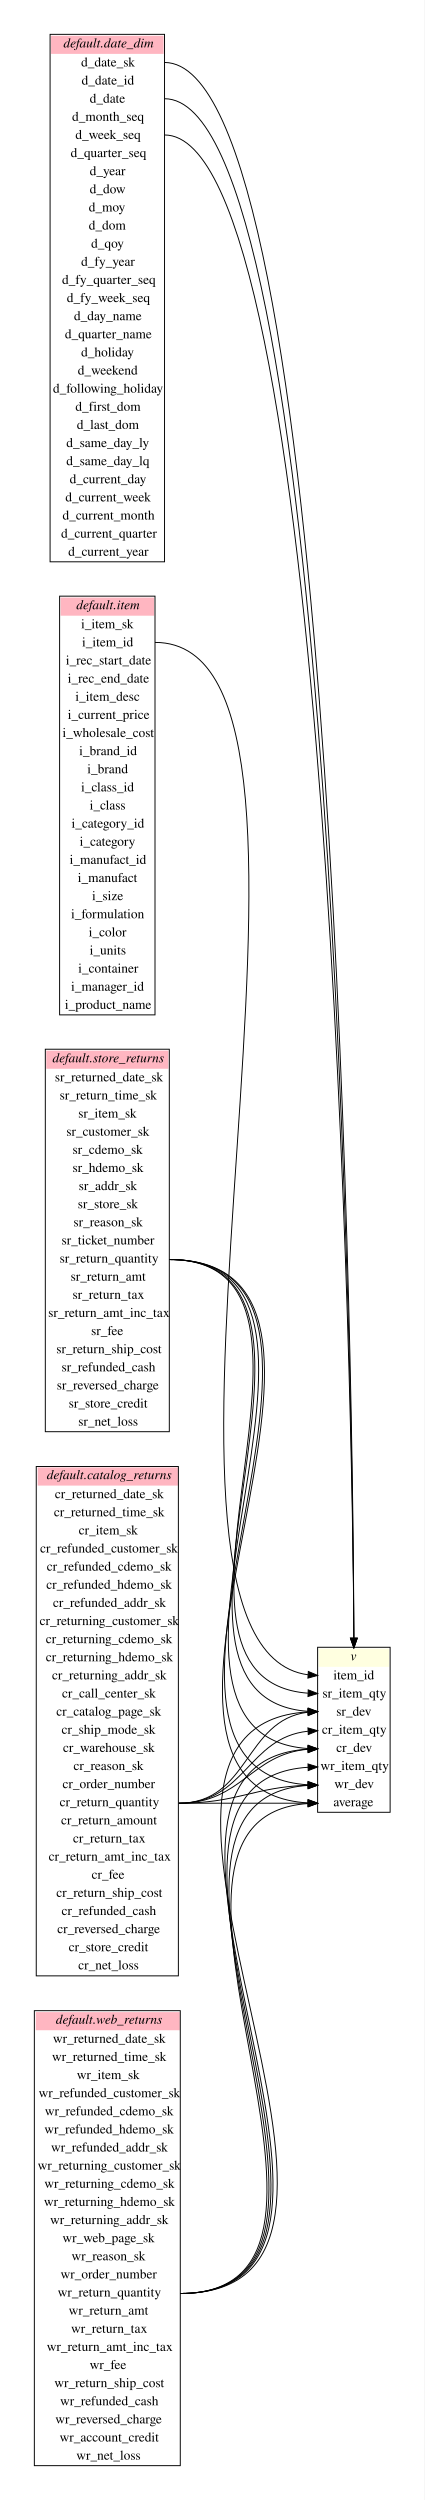
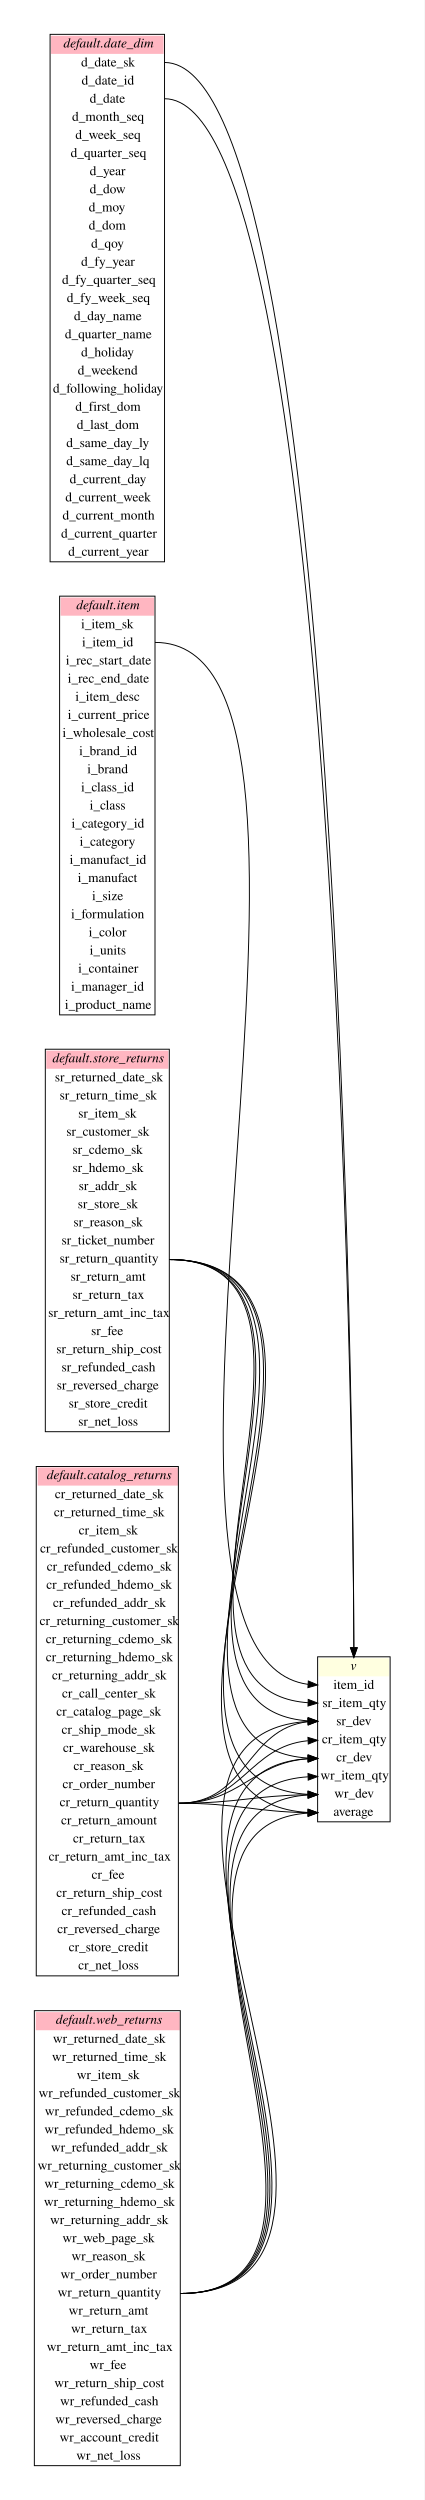
<svg xmlns="http://www.w3.org/2000/svg" width="445pt" height="2621pt" viewBox="0.00 0.00 445.00 2621.00">
  <g id="graph0" class="graph" transform="scale(1 1) rotate(0) translate(36 2585)">
    <polygon fill="white" stroke="transparent" points="-36,36 -36,-2585 409,-2585 409,36 -36,36" />
    <g id="node1" class="node">
      <polygon fill="lightpink" stroke="transparent" points="3.5,-1027.5 3.5,-1046.5 150.5,-1046.5 150.5,-1027.5 3.5,-1027.5" />
      <text text-anchor="start" x="13" y="-1034.3" font-family="Times,serif" font-style="italic" font-size="14.00">default.catalog_returns</text>
      <text text-anchor="start" x="21.5" y="-1014.3" font-family="Times,serif" font-size="14.00">cr_returned_date_sk</text>
      <text text-anchor="start" x="20.5" y="-995.3" font-family="Times,serif" font-size="14.00">cr_returned_time_sk</text>
      <text text-anchor="start" x="46.5" y="-976.3" font-family="Times,serif" font-size="14.00">cr_item_sk</text>
      <text text-anchor="start" x="6" y="-957.3" font-family="Times,serif" font-size="14.00">cr_refunded_customer_sk</text>
      <text text-anchor="start" x="13" y="-938.3" font-family="Times,serif" font-size="14.00">cr_refunded_cdemo_sk</text>
      <text text-anchor="start" x="12.5" y="-919.3" font-family="Times,serif" font-size="14.00">cr_refunded_hdemo_sk</text>
      <text text-anchor="start" x="19.5" y="-900.3" font-family="Times,serif" font-size="14.00">cr_refunded_addr_sk</text>
      <text text-anchor="start" x="5.5" y="-881.3" font-family="Times,serif" font-size="14.00">cr_returning_customer_sk</text>
      <text text-anchor="start" x="12" y="-862.3" font-family="Times,serif" font-size="14.00">cr_returning_cdemo_sk</text>
      <text text-anchor="start" x="12" y="-843.3" font-family="Times,serif" font-size="14.00">cr_returning_hdemo_sk</text>
      <text text-anchor="start" x="18.5" y="-824.3" font-family="Times,serif" font-size="14.00">cr_returning_addr_sk</text>
      <text text-anchor="start" x="29" y="-805.3" font-family="Times,serif" font-size="14.00">cr_call_center_sk</text>
      <text text-anchor="start" x="23" y="-786.3" font-family="Times,serif" font-size="14.00">cr_catalog_page_sk</text>
      <text text-anchor="start" x="28.5" y="-767.3" font-family="Times,serif" font-size="14.00">cr_ship_mode_sk</text>
      <text text-anchor="start" x="30" y="-748.3" font-family="Times,serif" font-size="14.00">cr_warehouse_sk</text>
      <text text-anchor="start" x="41" y="-729.3" font-family="Times,serif" font-size="14.00">cr_reason_sk</text>
      <text text-anchor="start" x="29.5" y="-710.3" font-family="Times,serif" font-size="14.00">cr_order_number</text>
      <text text-anchor="start" x="26.5" y="-691.3" font-family="Times,serif" font-size="14.00">cr_return_quantity</text>
      <text text-anchor="start" x="28" y="-672.3" font-family="Times,serif" font-size="14.00">cr_return_amount</text>
      <text text-anchor="start" x="40.5" y="-653.3" font-family="Times,serif" font-size="14.00">cr_return_tax</text>
      <text text-anchor="start" x="15" y="-634.3" font-family="Times,serif" font-size="14.00">cr_return_amt_inc_tax</text>
      <text text-anchor="start" x="60" y="-615.3" font-family="Times,serif" font-size="14.00">cr_fee</text>
      <text text-anchor="start" x="23" y="-596.3" font-family="Times,serif" font-size="14.00">cr_return_ship_cost</text>
      <text text-anchor="start" x="28.5" y="-577.3" font-family="Times,serif" font-size="14.00">cr_refunded_cash</text>
      <text text-anchor="start" x="24" y="-558.3" font-family="Times,serif" font-size="14.00">cr_reversed_charge</text>
      <text text-anchor="start" x="36" y="-539.3" font-family="Times,serif" font-size="14.00">cr_store_credit</text>
      <text text-anchor="start" x="46" y="-520.3" font-family="Times,serif" font-size="14.00">cr_net_loss</text>
      <polygon fill="none" stroke="black" points="2,-513.5 2,-1047.5 151,-1047.5 151,-513.5 2,-513.5" />
    </g>
    <g id="node6" class="node">
-       <polygon fill="lightyellow" stroke="transparent" points="298,-837.5 298,-856.5 372,-856.5 372,-837.5 298,-837.5" />
-       <text text-anchor="start" x="331.5" y="-844.3" font-family="Times,serif" font-style="italic" font-size="14.00">v</text>
-       <text text-anchor="start" x="313.5" y="-824.3" font-family="Times,serif" font-size="14.00">item_id</text>
-       <text text-anchor="start" x="302" y="-805.3" font-family="Times,serif" font-size="14.00">sr_item_qty</text>
-       <text text-anchor="start" x="316.5" y="-786.3" font-family="Times,serif" font-size="14.00">sr_dev</text>
-       <text text-anchor="start" x="301.5" y="-767.3" font-family="Times,serif" font-size="14.00">cr_item_qty</text>
-       <text text-anchor="start" x="316.5" y="-748.3" font-family="Times,serif" font-size="14.00">cr_dev</text>
-       <text text-anchor="start" x="300" y="-729.3" font-family="Times,serif" font-size="14.00">wr_item_qty</text>
-       <text text-anchor="start" x="314.5" y="-710.3" font-family="Times,serif" font-size="14.00">wr_dev</text>
-       <text text-anchor="start" x="313.5" y="-691.3" font-family="Times,serif" font-size="14.00">average</text>
-       <polygon fill="none" stroke="black" points="297,-685 297,-858 373,-858 373,-685 297,-685" />
+       <polygon fill="lightyellow" stroke="transparent" points="298,-827.5 298,-846.5 372,-846.5 372,-827.5 298,-827.5" />
+       <text text-anchor="start" x="331.5" y="-834.3" font-family="Times,serif" font-style="italic" font-size="14.00">v</text>
+       <text text-anchor="start" x="313.5" y="-814.3" font-family="Times,serif" font-size="14.00">item_id</text>
+       <text text-anchor="start" x="302" y="-795.3" font-family="Times,serif" font-size="14.00">sr_item_qty</text>
+       <text text-anchor="start" x="316.5" y="-776.3" font-family="Times,serif" font-size="14.00">sr_dev</text>
+       <text text-anchor="start" x="301.5" y="-757.3" font-family="Times,serif" font-size="14.00">cr_item_qty</text>
+       <text text-anchor="start" x="316.5" y="-738.3" font-family="Times,serif" font-size="14.00">cr_dev</text>
+       <text text-anchor="start" x="300" y="-719.3" font-family="Times,serif" font-size="14.00">wr_item_qty</text>
+       <text text-anchor="start" x="314.5" y="-700.3" font-family="Times,serif" font-size="14.00">wr_dev</text>
+       <text text-anchor="start" x="313.5" y="-681.3" font-family="Times,serif" font-size="14.00">average</text>
+       <polygon fill="none" stroke="black" points="297,-675 297,-848 373,-848 373,-675 297,-675" />
    </g>
    <g id="edge1" class="edge">
-       <path fill="none" stroke="black" d="M151.5,-694.5C225.34,-694.5 220.22,-781.71 286.66,-789.89" />
-       <polygon fill="black" stroke="black" points="286.81,-793.4 297,-790.5 287.22,-786.41 286.81,-793.4" />
+       <path fill="none" stroke="black" d="M151.5,-694.5C223.1,-694.5 222.15,-772.63 286.95,-779.95" />
+       <polygon fill="black" stroke="black" points="286.82,-783.45 297,-780.5 287.21,-776.46 286.82,-783.45" />
    </g>
    <g id="edge2" class="edge">
-       <path fill="none" stroke="black" d="M151.5,-694.5C220.89,-694.5 223.91,-763.26 286.82,-769.97" />
-       <polygon fill="black" stroke="black" points="286.83,-773.48 297,-770.5 287.19,-766.49 286.83,-773.48" />
+       <path fill="none" stroke="black" d="M151.5,-694.5C218.9,-694.5 225.46,-753.97 286.69,-760.01" />
+       <polygon fill="black" stroke="black" points="286.84,-763.52 297,-760.5 287.18,-756.53 286.84,-763.52" />
    </g>
    <g id="edge3" class="edge">
-       <path fill="none" stroke="black" d="M151.5,-694.5C217.42,-694.5 226.72,-745.86 286.89,-751.07" />
-       <polygon fill="black" stroke="black" points="286.86,-754.58 297,-751.5 287.16,-747.58 286.86,-754.58" />
+       <path fill="none" stroke="black" d="M151.5,-694.5C215.87,-694.5 227.87,-736.67 286.72,-741.12" />
+       <polygon fill="black" stroke="black" points="286.88,-744.63 297,-741.5 287.14,-737.63 286.88,-744.63" />
    </g>
    <g id="edge4" class="edge">
-       <path fill="none" stroke="black" d="M151.5,-694.5C213.15,-694.5 229.99,-711.48 286.73,-713.34" />
-       <polygon fill="black" stroke="black" points="286.95,-716.84 297,-713.5 287.06,-709.84 286.95,-716.84" />
+       <path fill="none" stroke="black" d="M151.5,-694.5C212.75,-694.5 230.32,-702.54 286.79,-703.42" />
+       <polygon fill="black" stroke="black" points="286.97,-706.92 297,-703.5 287.03,-699.92 286.97,-706.92" />
    </g>
    <g id="edge5" class="edge">
-       <path fill="none" stroke="black" d="M151.5,-694.5C212.63,-694.5 230.42,-694.5 286.81,-694.5" />
-       <polygon fill="black" stroke="black" points="287,-698 297,-694.5 287,-691 287,-698" />
+       <path fill="none" stroke="black" d="M151.5,-694.5C212.77,-694.5 230.3,-685.56 286.79,-684.59" />
+       <polygon fill="black" stroke="black" points="287.03,-688.08 297,-684.5 286.97,-681.08 287.03,-688.08" />
    </g>
    <g id="node2" class="node">
      <polygon fill="lightpink" stroke="transparent" points="17.5,-2528.5 17.5,-2547.5 135.5,-2547.5 135.5,-2528.5 17.5,-2528.5" />
      <text text-anchor="start" x="30.5" y="-2535.3" font-family="Times,serif" font-style="italic" font-size="14.00">default.date_dim</text>
      <text text-anchor="start" x="49" y="-2515.3" font-family="Times,serif" font-size="14.00">d_date_sk</text>
      <text text-anchor="start" x="49.5" y="-2496.3" font-family="Times,serif" font-size="14.00">d_date_id</text>
      <text text-anchor="start" x="58" y="-2477.3" font-family="Times,serif" font-size="14.00">d_date</text>
      <text text-anchor="start" x="39.5" y="-2458.3" font-family="Times,serif" font-size="14.00">d_month_seq</text>
      <text text-anchor="start" x="43" y="-2439.3" font-family="Times,serif" font-size="14.00">d_week_seq</text>
      <text text-anchor="start" x="38" y="-2420.3" font-family="Times,serif" font-size="14.00">d_quarter_seq</text>
      <text text-anchor="start" x="58" y="-2401.3" font-family="Times,serif" font-size="14.00">d_year</text>
      <text text-anchor="start" x="58" y="-2382.3" font-family="Times,serif" font-size="14.00">d_dow</text>
      <text text-anchor="start" x="57" y="-2363.3" font-family="Times,serif" font-size="14.00">d_moy</text>
      <text text-anchor="start" x="57" y="-2344.3" font-family="Times,serif" font-size="14.00">d_dom</text>
      <text text-anchor="start" x="59.5" y="-2325.3" font-family="Times,serif" font-size="14.00">d_qoy</text>
      <text text-anchor="start" x="49" y="-2306.3" font-family="Times,serif" font-size="14.00">d_fy_year</text>
      <text text-anchor="start" x="29" y="-2287.3" font-family="Times,serif" font-size="14.00">d_fy_quarter_seq</text>
      <text text-anchor="start" x="34" y="-2268.3" font-family="Times,serif" font-size="14.00">d_fy_week_seq</text>
      <text text-anchor="start" x="41.5" y="-2249.3" font-family="Times,serif" font-size="14.00">d_day_name</text>
      <text text-anchor="start" x="32" y="-2230.3" font-family="Times,serif" font-size="14.00">d_quarter_name</text>
      <text text-anchor="start" x="49" y="-2211.3" font-family="Times,serif" font-size="14.00">d_holiday</text>
      <text text-anchor="start" x="45.5" y="-2192.3" font-family="Times,serif" font-size="14.00">d_weekend</text>
      <text text-anchor="start" x="19.5" y="-2173.3" font-family="Times,serif" font-size="14.00">d_following_holiday</text>
      <text text-anchor="start" x="43" y="-2154.3" font-family="Times,serif" font-size="14.00">d_first_dom</text>
      <text text-anchor="start" x="44.5" y="-2135.3" font-family="Times,serif" font-size="14.00">d_last_dom</text>
      <text text-anchor="start" x="33.5" y="-2116.3" font-family="Times,serif" font-size="14.00">d_same_day_ly</text>
      <text text-anchor="start" x="33.5" y="-2097.3" font-family="Times,serif" font-size="14.00">d_same_day_lq</text>
      <text text-anchor="start" x="37" y="-2078.3" font-family="Times,serif" font-size="14.00">d_current_day</text>
      <text text-anchor="start" x="32.5" y="-2059.3" font-family="Times,serif" font-size="14.00">d_current_week</text>
      <text text-anchor="start" x="29.5" y="-2040.3" font-family="Times,serif" font-size="14.00">d_current_month</text>
      <text text-anchor="start" x="28" y="-2021.3" font-family="Times,serif" font-size="14.00">d_current_quarter</text>
      <text text-anchor="start" x="35.5" y="-2002.3" font-family="Times,serif" font-size="14.00">d_current_year</text>
      <polygon fill="none" stroke="black" points="16.5,-1996 16.5,-2549 136.5,-2549 136.5,-1996 16.5,-1996" />
    </g>
    <g id="edge6" class="edge">
-       <path fill="none" stroke="black" d="M136.5,-2519.5C319.39,-2519.5 334.54,-1092.08 334.99,-867.82" />
-       <polygon fill="black" stroke="black" points="338.49,-867.5 335,-857.5 331.49,-867.5 338.49,-867.5" />
+       <path fill="none" stroke="black" d="M136.5,-2519.5C320.57,-2519.5 334.59,-1082.05 334.99,-857.54" />
+       <polygon fill="black" stroke="black" points="338.49,-857.5 335,-847.5 331.49,-857.5 338.49,-857.5" />
    </g>
    <g id="edge7" class="edge">
-       <path fill="none" stroke="black" d="M136.5,-2481.5C315.27,-2481.5 334.4,-1086.78 334.99,-867.58" />
-       <polygon fill="black" stroke="black" points="338.49,-867.51 335,-857.5 331.49,-867.49 338.49,-867.51" />
-     </g>
-     <g id="edge8" class="edge">
-       <path fill="none" stroke="black" d="M136.5,-2443.5C311.06,-2443.5 334.24,-1082.82 334.98,-867.67" />
-       <polygon fill="black" stroke="black" points="338.48,-867.51 335,-857.5 331.48,-867.49 338.48,-867.51" />
+       <path fill="none" stroke="black" d="M136.5,-2481.5C316.35,-2481.5 334.44,-1078.17 334.99,-857.64" />
+       <polygon fill="black" stroke="black" points="338.49,-857.5 335,-847.5 331.49,-857.5 338.49,-857.5" />
    </g>
    <g id="node3" class="node">
      <polygon fill="lightpink" stroke="transparent" points="27.5,-1939.5 27.5,-1958.5 125.5,-1958.5 125.5,-1939.5 27.5,-1939.5" />
      <text text-anchor="start" x="44" y="-1946.3" font-family="Times,serif" font-style="italic" font-size="14.00">default.item</text>
      <text text-anchor="start" x="49" y="-1926.3" font-family="Times,serif" font-size="14.00">i_item_sk</text>
      <text text-anchor="start" x="50" y="-1907.3" font-family="Times,serif" font-size="14.00">i_item_id</text>
      <text text-anchor="start" x="33" y="-1888.3" font-family="Times,serif" font-size="14.00">i_rec_start_date</text>
      <text text-anchor="start" x="35" y="-1869.3" font-family="Times,serif" font-size="14.00">i_rec_end_date</text>
      <text text-anchor="start" x="43" y="-1850.3" font-family="Times,serif" font-size="14.00">i_item_desc</text>
      <text text-anchor="start" x="35" y="-1831.3" font-family="Times,serif" font-size="14.00">i_current_price</text>
      <text text-anchor="start" x="29.5" y="-1812.3" font-family="Times,serif" font-size="14.00">i_wholesale_cost</text>
      <text text-anchor="start" x="47" y="-1793.3" font-family="Times,serif" font-size="14.00">i_brand_id</text>
      <text text-anchor="start" x="55.5" y="-1774.3" font-family="Times,serif" font-size="14.00">i_brand</text>
      <text text-anchor="start" x="49" y="-1755.3" font-family="Times,serif" font-size="14.00">i_class_id</text>
      <text text-anchor="start" x="58" y="-1736.3" font-family="Times,serif" font-size="14.00">i_class</text>
      <text text-anchor="start" x="39" y="-1717.3" font-family="Times,serif" font-size="14.00">i_category_id</text>
      <text text-anchor="start" x="47.5" y="-1698.3" font-family="Times,serif" font-size="14.00">i_category</text>
      <text text-anchor="start" x="37" y="-1679.3" font-family="Times,serif" font-size="14.00">i_manufact_id</text>
      <text text-anchor="start" x="45.5" y="-1660.3" font-family="Times,serif" font-size="14.00">i_manufact</text>
      <text text-anchor="start" x="60.5" y="-1641.3" font-family="Times,serif" font-size="14.00">i_size</text>
      <text text-anchor="start" x="38.5" y="-1622.3" font-family="Times,serif" font-size="14.00">i_formulation</text>
      <text text-anchor="start" x="57" y="-1603.3" font-family="Times,serif" font-size="14.00">i_color</text>
      <text text-anchor="start" x="58" y="-1584.3" font-family="Times,serif" font-size="14.00">i_units</text>
      <text text-anchor="start" x="46" y="-1565.3" font-family="Times,serif" font-size="14.00">i_container</text>
      <text text-anchor="start" x="38.5" y="-1546.3" font-family="Times,serif" font-size="14.00">i_manager_id</text>
      <text text-anchor="start" x="32" y="-1527.3" font-family="Times,serif" font-size="14.00">i_product_name</text>
      <polygon fill="none" stroke="black" points="26.5,-1521 26.5,-1960 126.5,-1960 126.5,-1521 26.5,-1521" />
    </g>
-     <g id="edge9" class="edge">
-       <path fill="none" stroke="black" d="M126.5,-1911.5C366.68,-1911.5 62.23,-858.95 286.98,-829.15" />
-       <polygon fill="black" stroke="black" points="287.25,-832.64 297,-828.5 286.8,-825.65 287.25,-832.64" />
+     <g id="edge8" class="edge">
+       <path fill="none" stroke="black" d="M126.5,-1911.5C368.85,-1911.5 60.16,-849.23 286.9,-819.15" />
+       <polygon fill="black" stroke="black" points="287.25,-822.64 297,-818.5 286.8,-815.65 287.25,-822.64" />
    </g>
    <g id="node4" class="node">
      <polygon fill="lightpink" stroke="transparent" points="12.5,-1464.5 12.5,-1483.5 140.5,-1483.5 140.5,-1464.5 12.5,-1464.5" />
      <text text-anchor="start" x="19" y="-1471.3" font-family="Times,serif" font-style="italic" font-size="14.00">default.store_returns</text>
      <text text-anchor="start" x="21.5" y="-1451.3" font-family="Times,serif" font-size="14.00">sr_returned_date_sk</text>
      <text text-anchor="start" x="26.5" y="-1432.3" font-family="Times,serif" font-size="14.00">sr_return_time_sk</text>
      <text text-anchor="start" x="46" y="-1413.3" font-family="Times,serif" font-size="14.00">sr_item_sk</text>
      <text text-anchor="start" x="33.5" y="-1394.3" font-family="Times,serif" font-size="14.00">sr_customer_sk</text>
      <text text-anchor="start" x="40" y="-1375.3" font-family="Times,serif" font-size="14.00">sr_cdemo_sk</text>
      <text text-anchor="start" x="40" y="-1356.3" font-family="Times,serif" font-size="14.00">sr_hdemo_sk</text>
      <text text-anchor="start" x="46.5" y="-1337.3" font-family="Times,serif" font-size="14.00">sr_addr_sk</text>
      <text text-anchor="start" x="45.5" y="-1318.3" font-family="Times,serif" font-size="14.00">sr_store_sk</text>
      <text text-anchor="start" x="41" y="-1299.3" font-family="Times,serif" font-size="14.00">sr_reason_sk</text>
      <text text-anchor="start" x="28.5" y="-1280.3" font-family="Times,serif" font-size="14.00">sr_ticket_number</text>
      <text text-anchor="start" x="26.5" y="-1261.3" font-family="Times,serif" font-size="14.00">sr_return_quantity</text>
      <text text-anchor="start" x="38" y="-1242.3" font-family="Times,serif" font-size="14.00">sr_return_amt</text>
      <text text-anchor="start" x="40" y="-1223.3" font-family="Times,serif" font-size="14.00">sr_return_tax</text>
      <text text-anchor="start" x="14.5" y="-1204.3" font-family="Times,serif" font-size="14.00">sr_return_amt_inc_tax</text>
      <text text-anchor="start" x="59.5" y="-1185.3" font-family="Times,serif" font-size="14.00">sr_fee</text>
      <text text-anchor="start" x="23" y="-1166.3" font-family="Times,serif" font-size="14.00">sr_return_ship_cost</text>
      <text text-anchor="start" x="28.5" y="-1147.3" font-family="Times,serif" font-size="14.00">sr_refunded_cash</text>
      <text text-anchor="start" x="23.5" y="-1128.3" font-family="Times,serif" font-size="14.00">sr_reversed_charge</text>
      <text text-anchor="start" x="36" y="-1109.3" font-family="Times,serif" font-size="14.00">sr_store_credit</text>
      <text text-anchor="start" x="46" y="-1090.3" font-family="Times,serif" font-size="14.00">sr_net_loss</text>
      <polygon fill="none" stroke="black" points="11.5,-1084 11.5,-1485 141.5,-1485 141.5,-1084 11.5,-1084" />
    </g>
+     <g id="edge9" class="edge">
+       <path fill="none" stroke="black" d="M141.5,-1264.5C355.9,-1264.5 87.99,-814.36 286.85,-799.86" />
+       <polygon fill="black" stroke="black" points="287.13,-803.35 297,-799.5 286.88,-796.36 287.13,-803.35" />
+     </g>
    <g id="edge10" class="edge">
-       <path fill="none" stroke="black" d="M141.5,-1264.5C351.66,-1264.5 92.19,-824.48 286.75,-809.87" />
-       <polygon fill="black" stroke="black" points="287.13,-813.36 297,-809.5 286.88,-806.37 287.13,-813.36" />
+       <path fill="none" stroke="black" d="M141.5,-1264.5C363.91,-1264.5 80.19,-795.51 286.79,-780.85" />
+       <polygon fill="black" stroke="black" points="287.13,-784.34 297,-780.5 286.89,-777.35 287.13,-784.34" />
    </g>
    <g id="edge11" class="edge">
-       <path fill="none" stroke="black" d="M141.5,-1264.5C359.75,-1264.5 84.16,-805.2 286.98,-790.84" />
-       <polygon fill="black" stroke="black" points="287.13,-794.34 297,-790.5 286.89,-787.34 287.13,-794.34" />
+       <path fill="none" stroke="black" d="M141.5,-1264.5C380.45,-1264.5 64.03,-756.71 286.71,-741.83" />
+       <polygon fill="black" stroke="black" points="287.12,-745.32 297,-741.5 286.89,-738.33 287.12,-745.32" />
    </g>
    <g id="edge12" class="edge">
-       <path fill="none" stroke="black" d="M141.5,-1264.5C376.25,-1264.5 68.04,-766.42 286.89,-751.83" />
-       <polygon fill="black" stroke="black" points="287.12,-755.32 297,-751.5 286.89,-748.33 287.12,-755.32" />
+       <path fill="none" stroke="black" d="M141.5,-1264.5C396.7,-1264.5 48.05,-718.73 286.73,-703.81" />
+       <polygon fill="black" stroke="black" points="287.11,-707.3 297,-703.5 286.9,-700.31 287.11,-707.3" />
    </g>
    <g id="edge13" class="edge">
-       <path fill="none" stroke="black" d="M141.5,-1264.5C392.48,-1264.5 52.1,-728.46 286.9,-713.81" />
-       <polygon fill="black" stroke="black" points="287.11,-717.3 297,-713.5 286.9,-710.3 287.11,-717.3" />
-     </g>
-     <g id="edge14" class="edge">
-       <path fill="none" stroke="black" d="M141.5,-1264.5C400.63,-1264.5 44.05,-709.43 286.94,-694.79" />
-       <polygon fill="black" stroke="black" points="287.11,-698.29 297,-694.5 286.9,-691.29 287.11,-698.29" />
+       <path fill="none" stroke="black" d="M141.5,-1264.5C404.86,-1264.5 39.98,-699.69 286.78,-684.8" />
+       <polygon fill="black" stroke="black" points="287.11,-688.29 297,-684.5 286.9,-681.29 287.11,-688.29" />
    </g>
    <g id="node5" class="node">
      <polygon fill="lightpink" stroke="transparent" points="1.5,-456.5 1.5,-475.5 152.5,-475.5 152.5,-456.5 1.5,-456.5" />
      <text text-anchor="start" x="22.5" y="-463.3" font-family="Times,serif" font-style="italic" font-size="14.00">default.web_returns</text>
      <text text-anchor="start" x="19.5" y="-443.3" font-family="Times,serif" font-size="14.00">wr_returned_date_sk</text>
      <text text-anchor="start" x="18.5" y="-424.3" font-family="Times,serif" font-size="14.00">wr_returned_time_sk</text>
      <text text-anchor="start" x="44.5" y="-405.3" font-family="Times,serif" font-size="14.00">wr_item_sk</text>
      <text text-anchor="start" x="4.5" y="-386.3" font-family="Times,serif" font-size="14.00">wr_refunded_customer_sk</text>
      <text text-anchor="start" x="11" y="-367.3" font-family="Times,serif" font-size="14.00">wr_refunded_cdemo_sk</text>
      <text text-anchor="start" x="10.5" y="-348.3" font-family="Times,serif" font-size="14.00">wr_refunded_hdemo_sk</text>
      <text text-anchor="start" x="17.5" y="-329.3" font-family="Times,serif" font-size="14.00">wr_refunded_addr_sk</text>
      <text text-anchor="start" x="3.5" y="-310.3" font-family="Times,serif" font-size="14.00">wr_returning_customer_sk</text>
      <text text-anchor="start" x="10.5" y="-291.3" font-family="Times,serif" font-size="14.00">wr_returning_cdemo_sk</text>
      <text text-anchor="start" x="10" y="-272.3" font-family="Times,serif" font-size="14.00">wr_returning_hdemo_sk</text>
      <text text-anchor="start" x="16.5" y="-253.3" font-family="Times,serif" font-size="14.00">wr_returning_addr_sk</text>
      <text text-anchor="start" x="29.5" y="-234.3" font-family="Times,serif" font-size="14.00">wr_web_page_sk</text>
      <text text-anchor="start" x="39" y="-215.3" font-family="Times,serif" font-size="14.00">wr_reason_sk</text>
      <text text-anchor="start" x="27.5" y="-196.3" font-family="Times,serif" font-size="14.00">wr_order_number</text>
      <text text-anchor="start" x="24.5" y="-177.3" font-family="Times,serif" font-size="14.00">wr_return_quantity</text>
      <text text-anchor="start" x="36" y="-158.3" font-family="Times,serif" font-size="14.00">wr_return_amt</text>
      <text text-anchor="start" x="38.5" y="-139.3" font-family="Times,serif" font-size="14.00">wr_return_tax</text>
      <text text-anchor="start" x="13" y="-120.3" font-family="Times,serif" font-size="14.00">wr_return_amt_inc_tax</text>
      <text text-anchor="start" x="58" y="-101.3" font-family="Times,serif" font-size="14.00">wr_fee</text>
      <text text-anchor="start" x="21" y="-82.3" font-family="Times,serif" font-size="14.00">wr_return_ship_cost</text>
      <text text-anchor="start" x="27" y="-63.3" font-family="Times,serif" font-size="14.00">wr_refunded_cash</text>
      <text text-anchor="start" x="22" y="-44.3" font-family="Times,serif" font-size="14.00">wr_reversed_charge</text>
      <text text-anchor="start" x="26.5" y="-25.3" font-family="Times,serif" font-size="14.00">wr_account_credit</text>
      <text text-anchor="start" x="44" y="-6.3" font-family="Times,serif" font-size="14.00">wr_net_loss</text>
      <polygon fill="none" stroke="black" points="0,0 0,-477 153,-477 153,0 0,0" />
    </g>
+     <g id="edge14" class="edge">
+       <path fill="none" stroke="black" d="M153,-180.5C423.76,-180.5 32.92,-765.36 286.88,-780.21" />
+       <polygon fill="black" stroke="black" points="286.9,-783.71 297,-780.5 287.1,-776.72 286.9,-783.71" />
+     </g>
    <g id="edge15" class="edge">
-       <path fill="none" stroke="black" d="M153,-180.5C428.03,-180.5 28.82,-775.11 286.72,-790.21" />
-       <polygon fill="black" stroke="black" points="286.9,-793.71 297,-790.5 287.1,-786.72 286.9,-793.71" />
+       <path fill="none" stroke="black" d="M153,-180.5C406.9,-180.5 49.61,-726.27 286.79,-741.19" />
+       <polygon fill="black" stroke="black" points="286.9,-744.69 297,-741.5 287.11,-737.7 286.9,-744.69" />
    </g>
    <g id="edge16" class="edge">
-       <path fill="none" stroke="black" d="M153,-180.5C411.27,-180.5 45.17,-736.54 286.98,-751.2" />
-       <polygon fill="black" stroke="black" points="286.9,-754.7 297,-751.5 287.11,-747.71 286.9,-754.7" />
+       <path fill="none" stroke="black" d="M153,-180.5C398.72,-180.5 57.67,-707.26 286.77,-722.18" />
+       <polygon fill="black" stroke="black" points="286.89,-725.68 297,-722.5 287.12,-718.69 286.89,-725.68" />
    </g>
    <g id="edge17" class="edge">
-       <path fill="none" stroke="black" d="M153,-180.5C403.08,-180.5 53.27,-717.51 286.94,-732.19" />
-       <polygon fill="black" stroke="black" points="286.9,-735.69 297,-732.5 287.11,-728.7 286.9,-735.69" />
+       <path fill="none" stroke="black" d="M153,-180.5C390.56,-180.5 65.69,-688.29 286.77,-703.17" />
+       <polygon fill="black" stroke="black" points="286.89,-706.67 297,-703.5 287.12,-699.68 286.89,-706.67" />
    </g>
    <g id="edge18" class="edge">
-       <path fill="none" stroke="black" d="M153,-180.5C394.91,-180.5 61.32,-698.51 286.93,-713.18" />
-       <polygon fill="black" stroke="black" points="286.89,-716.68 297,-713.5 287.12,-709.69 286.89,-716.68" />
-     </g>
-     <g id="edge19" class="edge">
-       <path fill="none" stroke="black" d="M153,-180.5C386.76,-180.5 69.32,-679.55 286.94,-694.17" />
-       <polygon fill="black" stroke="black" points="286.89,-697.67 297,-694.5 287.12,-690.68 286.89,-697.67" />
+       <path fill="none" stroke="black" d="M153,-180.5C382.44,-180.5 73.66,-669.36 286.8,-684.16" />
+       <polygon fill="black" stroke="black" points="286.89,-687.66 297,-684.5 287.12,-680.67 286.89,-687.66" />
    </g>
  </g>
</svg>
